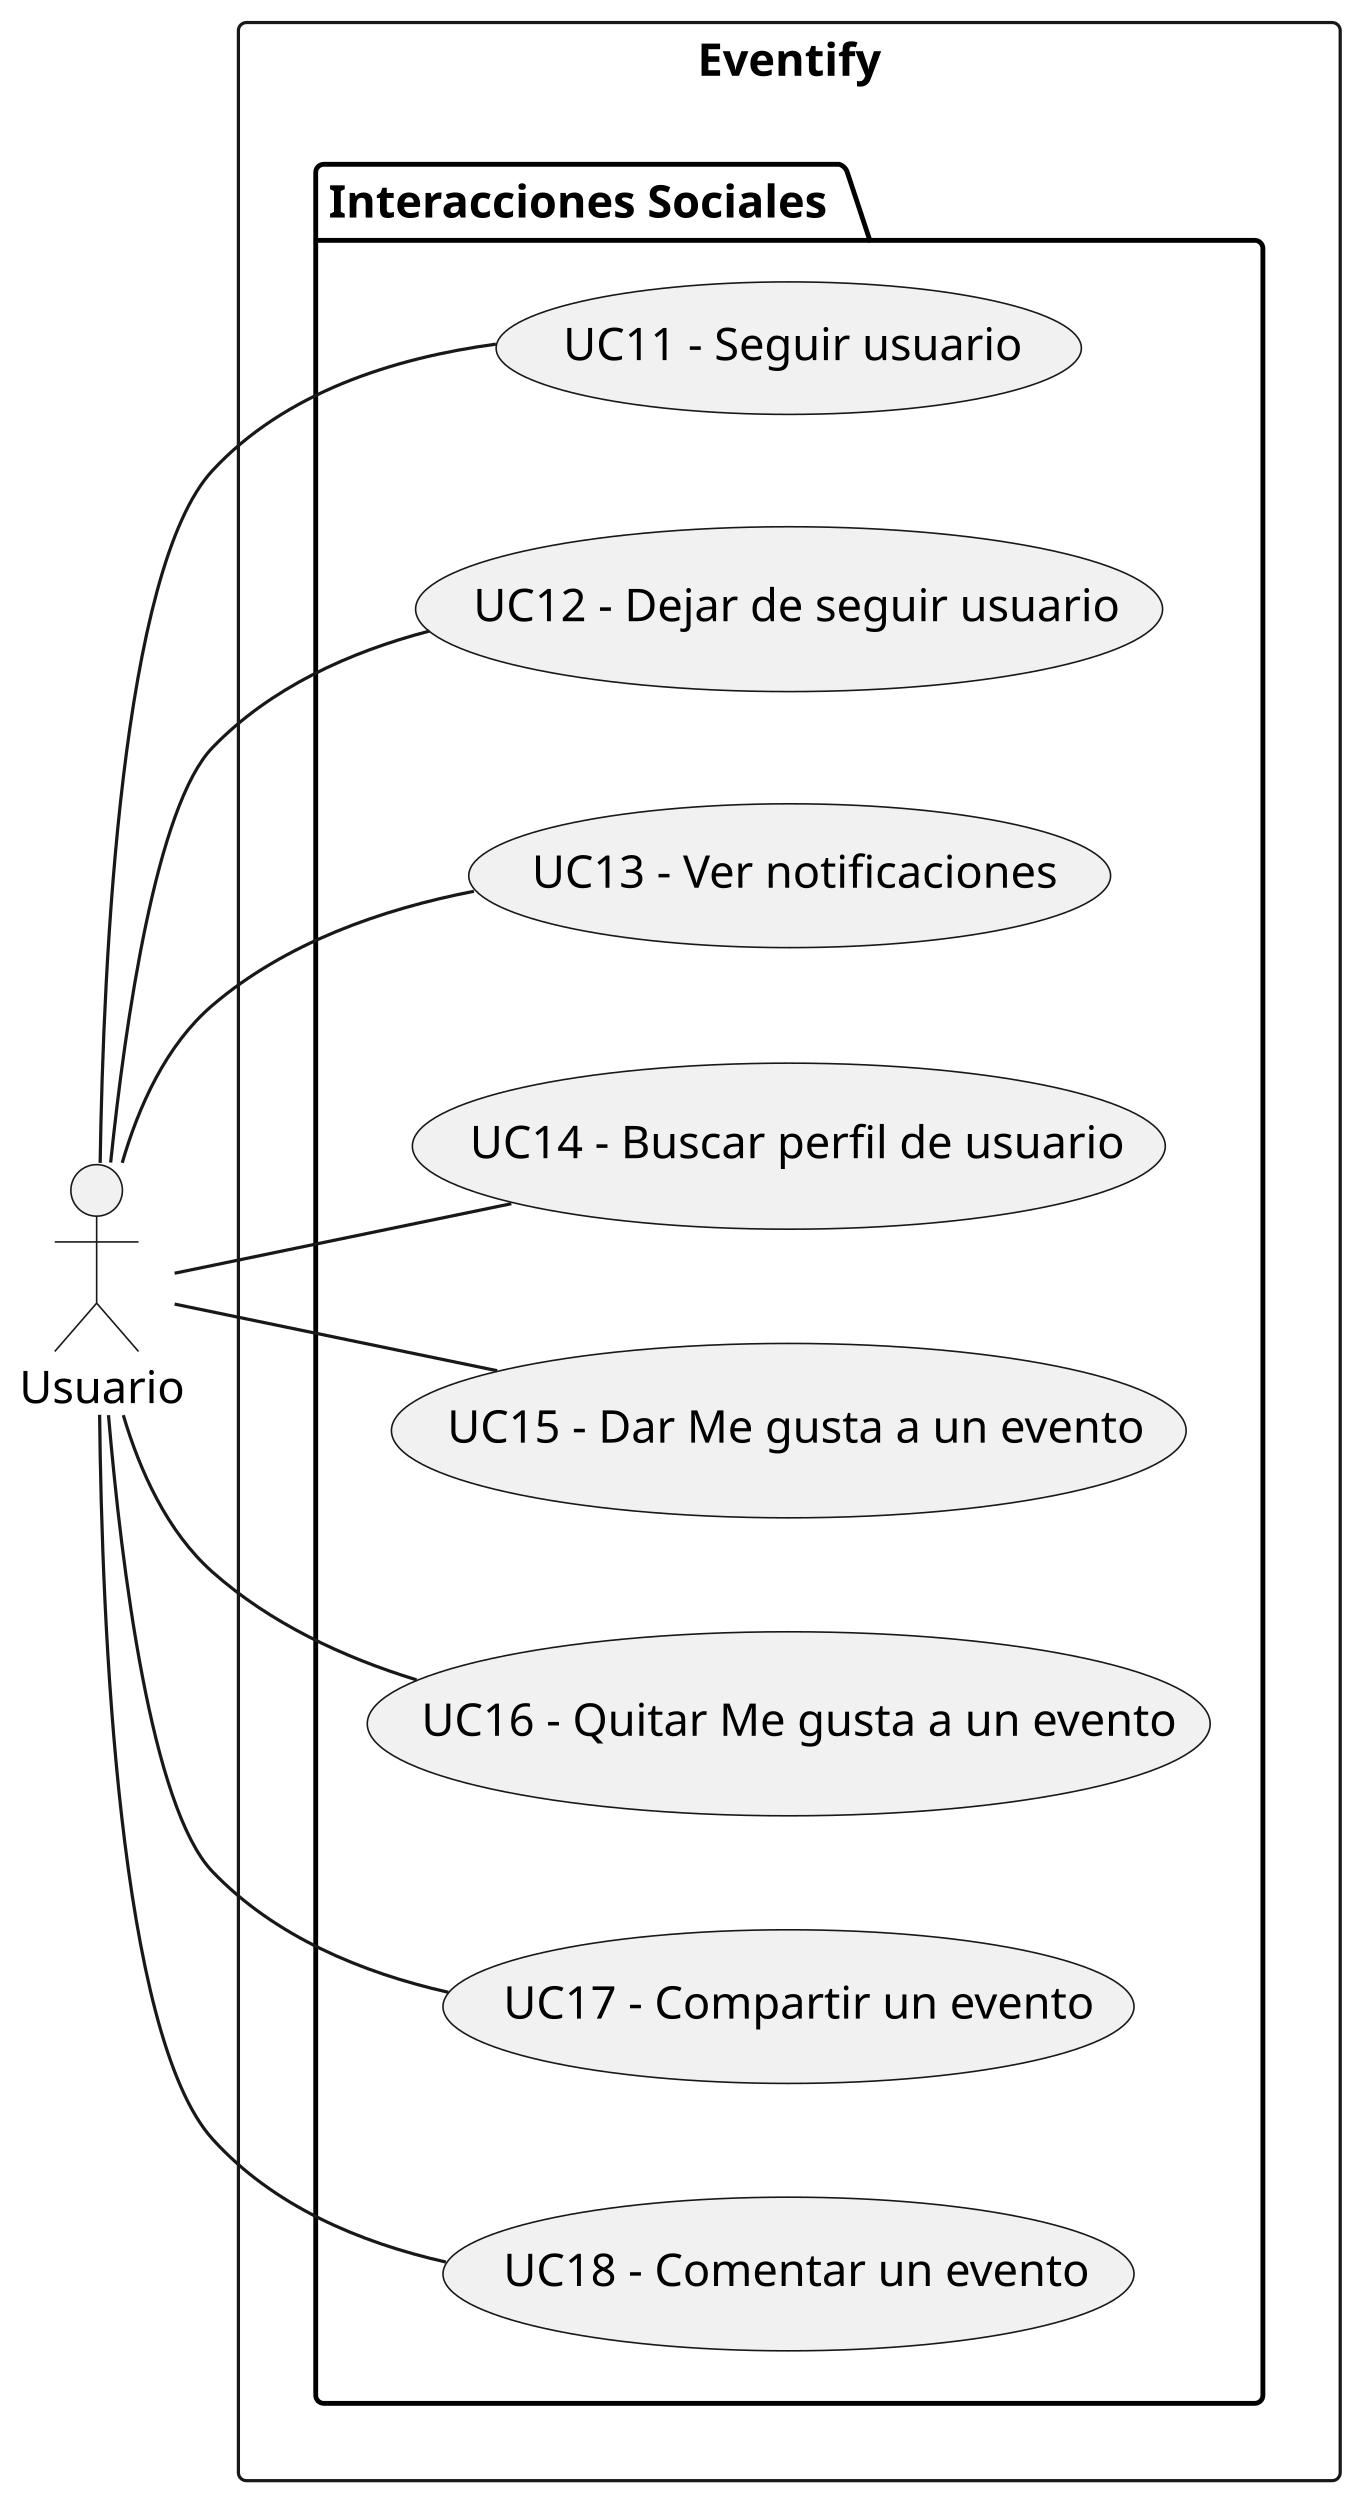
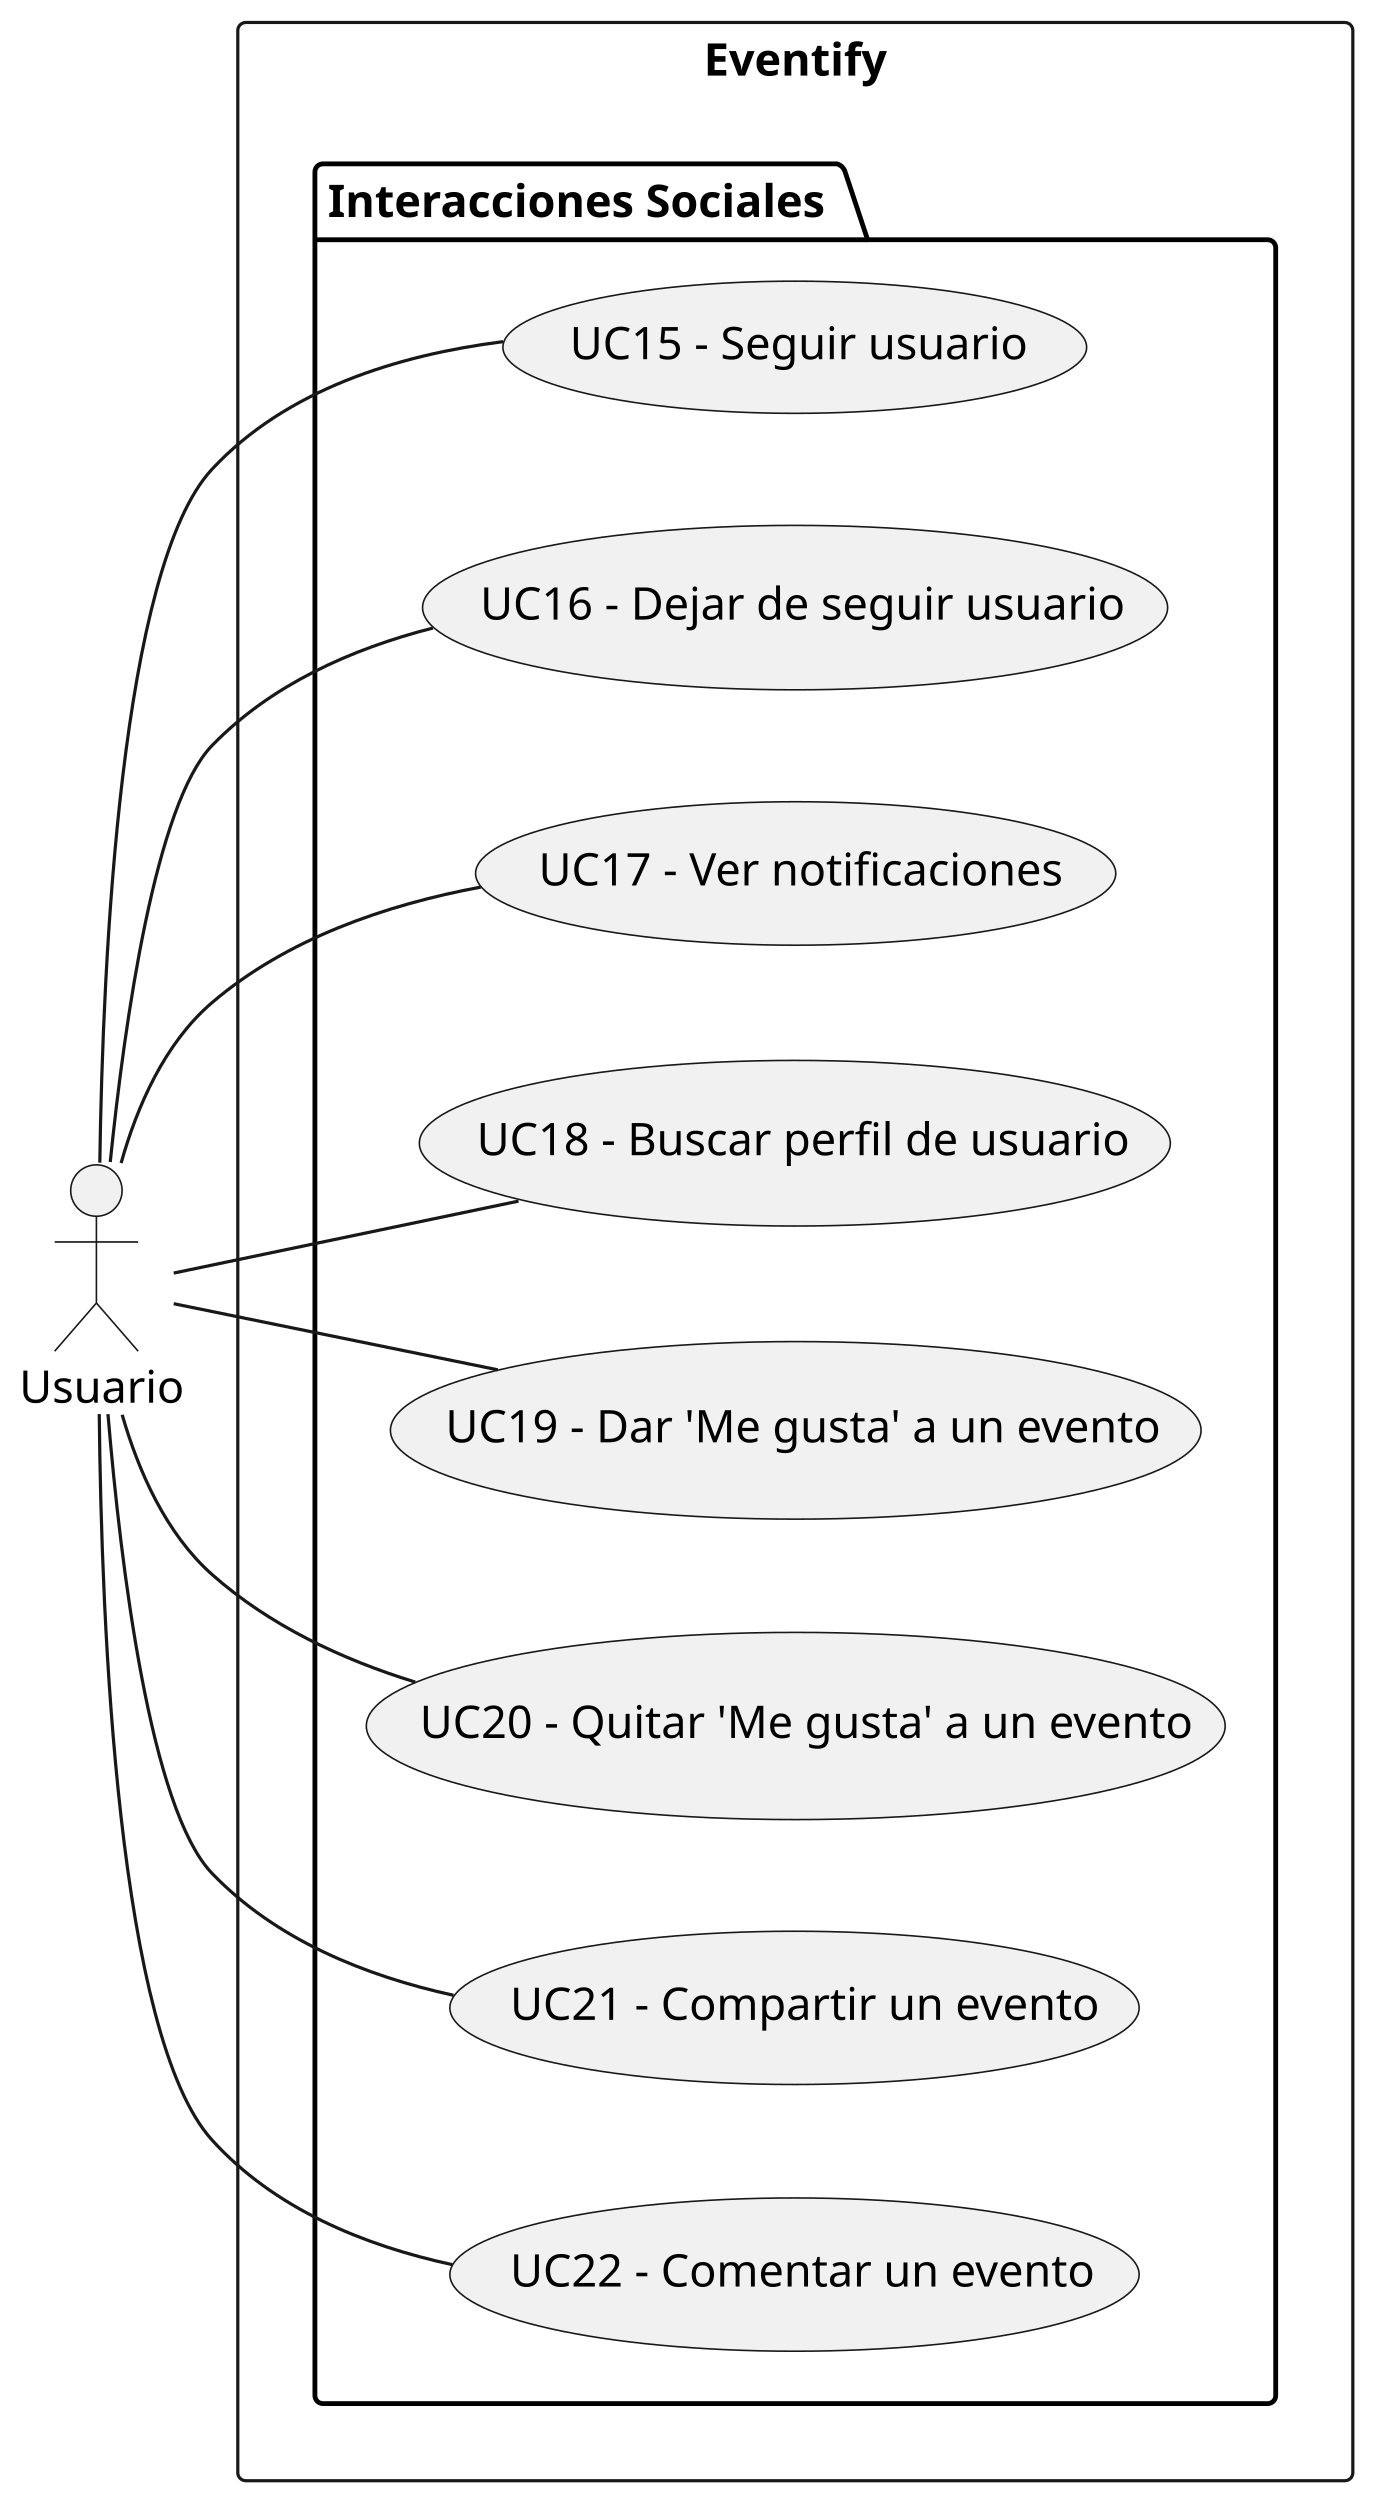
- <svg xmlns="http://www.w3.org/2000/svg" contentStyleType="text/css" height="776px" preserveAspectRatio="none" style="width:422px;height:776px;background:#FFFFFF;" version="1.1" viewBox="0 0 422 776" width="422px" zoomAndPan="magnify">
+ <svg xmlns="http://www.w3.org/2000/svg" contentStyleType="text/css" height="778px" preserveAspectRatio="none" style="width:427px;height:778px;background:#FFFFFF;" version="1.1" viewBox="0 0 427 778" width="427px" zoomAndPan="magnify">
  <defs />
  <g>
    <g id="cluster_Eventify">
-       <rect fill="none" height="763" rx="2.5" ry="2.5" style="stroke:#181818;stroke-width:1.0;" width="342" x="74" y="7" />
-       <text fill="#000000" font-family="sans-serif" font-size="14" font-weight="bold" lengthAdjust="spacing" textLength="57" x="216.5" y="23.533">Eventify</text>
+       <rect fill="none" height="765" rx="2.5" ry="2.5" style="stroke:#181818;stroke-width:1.0;" width="347" x="74" y="7" />
+       <text fill="#000000" font-family="sans-serif" font-size="14" font-weight="bold" lengthAdjust="spacing" textLength="57" x="219" y="23.533">Eventify</text>
    </g>
    <g id="cluster_Interacciones Sociales">
-       <path d="M100.5,51 L260.5,51 A3.75,3.75 0 0 1 263,53.5 L270,74.609 L389.5,74.609 A2.5,2.5 0 0 1 392,77.109 L392,743.5 A2.5,2.5 0 0 1 389.5,746 L100.5,746 A2.5,2.5 0 0 1 98,743.5 L98,53.5 A2.5,2.5 0 0 1 100.5,51 " fill="none" style="stroke:#000000;stroke-width:1.5;" />
+       <path d="M100.5,51 L260.5,51 A3.75,3.75 0 0 1 263,53.5 L270,74.609 L394.5,74.609 A2.5,2.5 0 0 1 397,77.109 L397,745.5 A2.5,2.5 0 0 1 394.5,748 L100.5,748 A2.5,2.5 0 0 1 98,745.5 L98,53.5 A2.5,2.5 0 0 1 100.5,51 " fill="none" style="stroke:#000000;stroke-width:1.5;" />
      <line style="stroke:#000000;stroke-width:1.5;" x1="98" x2="270" y1="74.609" y2="74.609" />
      <text fill="#000000" font-family="sans-serif" font-size="14" font-weight="bold" lengthAdjust="spacing" textLength="159" x="102" y="67.533">Interacciones Sociales</text>
    </g>
    <g id="elem_seguirUsuario">
-       <ellipse cx="244.83" cy="108.066" fill="#F1F1F1" rx="90.83" ry="20.566" style="stroke:#181818;stroke-width:0.5;" />
-       <text fill="#000000" font-family="sans-serif" font-size="14" lengthAdjust="spacing" textLength="140" x="174.83" y="111.794">UC11 - Seguir usuario</text>
+       <ellipse cx="247.33" cy="108.066" fill="#F1F1F1" rx="90.83" ry="20.566" style="stroke:#181818;stroke-width:0.5;" />
+       <text fill="#000000" font-family="sans-serif" font-size="14" lengthAdjust="spacing" textLength="140" x="177.33" y="111.794">UC15 - Seguir usuario</text>
    </g>
    <g id="elem_dejarSeguirUsuario">
-       <ellipse cx="244.934" cy="189.087" fill="#F1F1F1" rx="115.934" ry="25.587" style="stroke:#181818;stroke-width:0.5;" />
-       <text fill="#000000" font-family="sans-serif" font-size="14" lengthAdjust="spacing" textLength="196" x="146.934" y="192.815">UC12 - Dejar de seguir usuario</text>
+       <ellipse cx="247.434" cy="189.087" fill="#F1F1F1" rx="115.934" ry="25.587" style="stroke:#181818;stroke-width:0.5;" />
+       <text fill="#000000" font-family="sans-serif" font-size="14" lengthAdjust="spacing" textLength="196" x="149.434" y="192.815">UC16 - Dejar de seguir usuario</text>
    </g>
    <g id="elem_verNotificaciones">
-       <ellipse cx="245.113" cy="271.823" fill="#F1F1F1" rx="99.613" ry="22.323" style="stroke:#181818;stroke-width:0.5;" />
-       <text fill="#000000" font-family="sans-serif" font-size="14" lengthAdjust="spacing" textLength="160" x="165.113" y="275.551">UC13 - Ver notificaciones</text>
+       <ellipse cx="247.613" cy="271.823" fill="#F1F1F1" rx="99.613" ry="22.323" style="stroke:#181818;stroke-width:0.5;" />
+       <text fill="#000000" font-family="sans-serif" font-size="14" lengthAdjust="spacing" textLength="160" x="167.613" y="275.551">UC17 - Ver notificaciones</text>
    </g>
    <g id="elem_buscarPerfil">
-       <ellipse cx="244.855" cy="355.771" fill="#F1F1F1" rx="116.855" ry="25.771" style="stroke:#181818;stroke-width:0.5;" />
-       <text fill="#000000" font-family="sans-serif" font-size="14" lengthAdjust="spacing" textLength="198" x="145.855" y="359.5">UC14 - Buscar perfil de usuario</text>
+       <ellipse cx="247.355" cy="355.771" fill="#F1F1F1" rx="116.855" ry="25.771" style="stroke:#181818;stroke-width:0.5;" />
+       <text fill="#000000" font-family="sans-serif" font-size="14" lengthAdjust="spacing" textLength="198" x="148.355" y="359.5">UC18 - Buscar perfil de usuario</text>
    </g>
    <g id="elem_darMeGusta">
-       <ellipse cx="244.841" cy="444.068" fill="#F1F1F1" rx="123.341" ry="27.068" style="stroke:#181818;stroke-width:0.5;" />
-       <text fill="#000000" font-family="sans-serif" font-size="14" lengthAdjust="spacing" textLength="212" x="138.841" y="447.797">UC15 - Dar Me gusta a un evento</text>
+       <ellipse cx="247.638" cy="445.128" fill="#F1F1F1" rx="126.138" ry="27.628" style="stroke:#181818;stroke-width:0.5;" />
+       <text fill="#000000" font-family="sans-serif" font-size="14" lengthAdjust="spacing" textLength="218" x="138.638" y="448.856">UC19 - Dar 'Me gusta' a un evento</text>
    </g>
    <g id="elem_quitarMeGusta">
-       <ellipse cx="244.82" cy="535.064" fill="#F1F1F1" rx="130.82" ry="28.564" style="stroke:#181818;stroke-width:0.5;" />
-       <text fill="#000000" font-family="sans-serif" font-size="14" lengthAdjust="spacing" textLength="228" x="130.82" y="538.793">UC16 - Quitar Me gusta a un evento</text>
+       <ellipse cx="247.641" cy="537.128" fill="#F1F1F1" rx="133.641" ry="29.128" style="stroke:#181818;stroke-width:0.5;" />
+       <text fill="#000000" font-family="sans-serif" font-size="14" lengthAdjust="spacing" textLength="234" x="130.641" y="540.857">UC20 - Quitar 'Me gusta' a un evento</text>
    </g>
    <g id="elem_compartirEvento">
-       <ellipse cx="244.751" cy="622.85" fill="#F1F1F1" rx="107.251" ry="23.85" style="stroke:#181818;stroke-width:0.5;" />
-       <text fill="#000000" font-family="sans-serif" font-size="14" lengthAdjust="spacing" textLength="177" x="156.251" y="626.579">UC17 - Compartir un evento</text>
+       <ellipse cx="247.251" cy="624.85" fill="#F1F1F1" rx="107.251" ry="23.85" style="stroke:#181818;stroke-width:0.5;" />
+       <text fill="#000000" font-family="sans-serif" font-size="14" lengthAdjust="spacing" textLength="177" x="158.751" y="628.579">UC21 - Compartir un evento</text>
    </g>
    <g id="elem_comentarEvento">
-       <ellipse cx="244.751" cy="705.85" fill="#F1F1F1" rx="107.251" ry="23.85" style="stroke:#181818;stroke-width:0.5;" />
-       <text fill="#000000" font-family="sans-serif" font-size="14" lengthAdjust="spacing" textLength="177" x="156.251" y="709.579">UC18 - Comentar un evento</text>
+       <ellipse cx="247.251" cy="707.85" fill="#F1F1F1" rx="107.251" ry="23.85" style="stroke:#181818;stroke-width:0.5;" />
+       <text fill="#000000" font-family="sans-serif" font-size="14" lengthAdjust="spacing" textLength="177" x="158.751" y="711.579">UC22 - Comentar un evento</text>
    </g>
    <g id="elem_usuario">
-       <ellipse cx="30" cy="369.5" fill="#F1F1F1" rx="8" ry="8" style="stroke:#181818;stroke-width:0.5;" />
-       <path d="M30,377.5 L30,404.5 M17,385.5 L43,385.5 M30,404.5 L17,419.5 M30,404.5 L43,419.5 " fill="none" style="stroke:#181818;stroke-width:0.5;" />
-       <text fill="#000000" font-family="sans-serif" font-size="14" lengthAdjust="spacing" textLength="48" x="6" y="435.533">Usuario</text>
+       <ellipse cx="30" cy="370.5" fill="#F1F1F1" rx="8" ry="8" style="stroke:#181818;stroke-width:0.5;" />
+       <path d="M30,378.5 L30,405.5 M17,386.5 L43,386.5 M30,405.5 L17,420.5 M30,405.5 L43,420.5 " fill="none" style="stroke:#181818;stroke-width:0.5;" />
+       <text fill="#000000" font-family="sans-serif" font-size="14" lengthAdjust="spacing" textLength="48" x="6" y="436.533">Usuario</text>
    </g>
    <g id="link_usuario_seguirUsuario">
-       <path d="M31.09,360.98 C32.07,297.64 37.71,176.45 66,146 C88.37,121.93 121.94,111.14 153.92,106.82 " fill="none" id="usuario-seguirUsuario" style="stroke:#181818;stroke-width:1.0;" />
+       <path d="M31.06,361.82 C31.99,298.22 37.56,176.53 66,146 C89.03,121.28 123.73,110.48 156.57,106.32 " fill="none" id="usuario-seguirUsuario" style="stroke:#181818;stroke-width:1.0;" />
    </g>
    <g id="link_usuario_dejarSeguirUsuario">
-       <path d="M34.35,360.85 C38.9,317.11 48.53,250.03 66,232 C83.92,213.51 108.32,202.41 133.3,195.88 " fill="none" id="usuario-dejarSeguirUsuario" style="stroke:#181818;stroke-width:1.0;" />
+       <path d="M34.31,361.61 C38.82,317.6 48.42,250.11 66,232 C84.29,213.16 109.22,201.96 134.72,195.44 " fill="none" id="usuario-dejarSeguirUsuario" style="stroke:#181818;stroke-width:1.0;" />
    </g>
    <g id="link_usuario_verNotificaciones">
-       <path d="M37.94,360.94 C42.95,343.61 51.49,324.38 66,312 C88.52,292.77 118.34,282.25 147.11,276.65 " fill="none" id="usuario-verNotificaciones" style="stroke:#181818;stroke-width:1.0;" />
+       <path d="M37.69,361.94 C42.65,344.29 51.23,324.62 66,312 C89.18,292.19 120.01,281.58 149.63,276.06 " fill="none" id="usuario-verNotificaciones" style="stroke:#181818;stroke-width:1.0;" />
    </g>
    <g id="link_usuario_buscarPerfil">
-       <path d="M54.2,395.21 C79.32,390.02 120.89,381.43 158.72,373.62 " fill="none" id="usuario-buscarPerfil" style="stroke:#181818;stroke-width:1.0;" />
+       <path d="M54.06,396.18 C79.69,390.83 122.58,381.88 161.37,373.78 " fill="none" id="usuario-buscarPerfil" style="stroke:#181818;stroke-width:1.0;" />
    </g>
    <g id="link_usuario_darMeGusta">
-       <path d="M54.2,404.79 C78.35,409.78 117.7,417.91 154.32,425.48 " fill="none" id="usuario-darMeGusta" style="stroke:#181818;stroke-width:1.0;" />
+       <path d="M54.06,405.71 C78.28,410.65 117.9,418.74 154.92,426.3 " fill="none" id="usuario-darMeGusta" style="stroke:#181818;stroke-width:1.0;" />
    </g>
    <g id="link_usuario_quitarMeGusta">
-       <path d="M38.28,439.27 C43.35,456.43 51.85,475.46 66,488 C83.82,503.79 106.34,514.38 129.32,521.44 " fill="none" id="usuario-quitarMeGusta" style="stroke:#181818;stroke-width:1.0;" />
+       <path d="M38.02,440.27 C43.05,457.75 51.59,477.22 66,490 C83.81,505.79 106.27,516.39 129.24,523.47 " fill="none" id="usuario-quitarMeGusta" style="stroke:#181818;stroke-width:1.0;" />
    </g>
    <g id="link_usuario_compartirEvento">
-       <path d="M33.67,439.26 C37.69,486.26 46.94,561.14 66,581 C85.24,601.04 112.12,612.29 139.18,618.41 " fill="none" id="usuario-compartirEvento" style="stroke:#181818;stroke-width:1.0;" />
+       <path d="M33.6,440.07 C37.56,487.32 46.76,563 66,583 C85.74,603.52 113.41,614.87 141.15,620.94 " fill="none" id="usuario-compartirEvento" style="stroke:#181818;stroke-width:1.0;" />
    </g>
    <g id="link_usuario_comentarEvento">
-       <path d="M30.92,439.16 C31.63,504.5 36.84,631.77 66,664 C84.64,684.6 111.33,696.03 138.4,702.14 " fill="none" id="usuario-comentarEvento" style="stroke:#181818;stroke-width:1.0;" />
+       <path d="M30.89,440.06 C31.54,505.58 36.65,633.65 66,666 C85.24,687.21 112.92,698.75 140.84,704.78 " fill="none" id="usuario-comentarEvento" style="stroke:#181818;stroke-width:1.0;" />
    </g>
  </g>
</svg>
